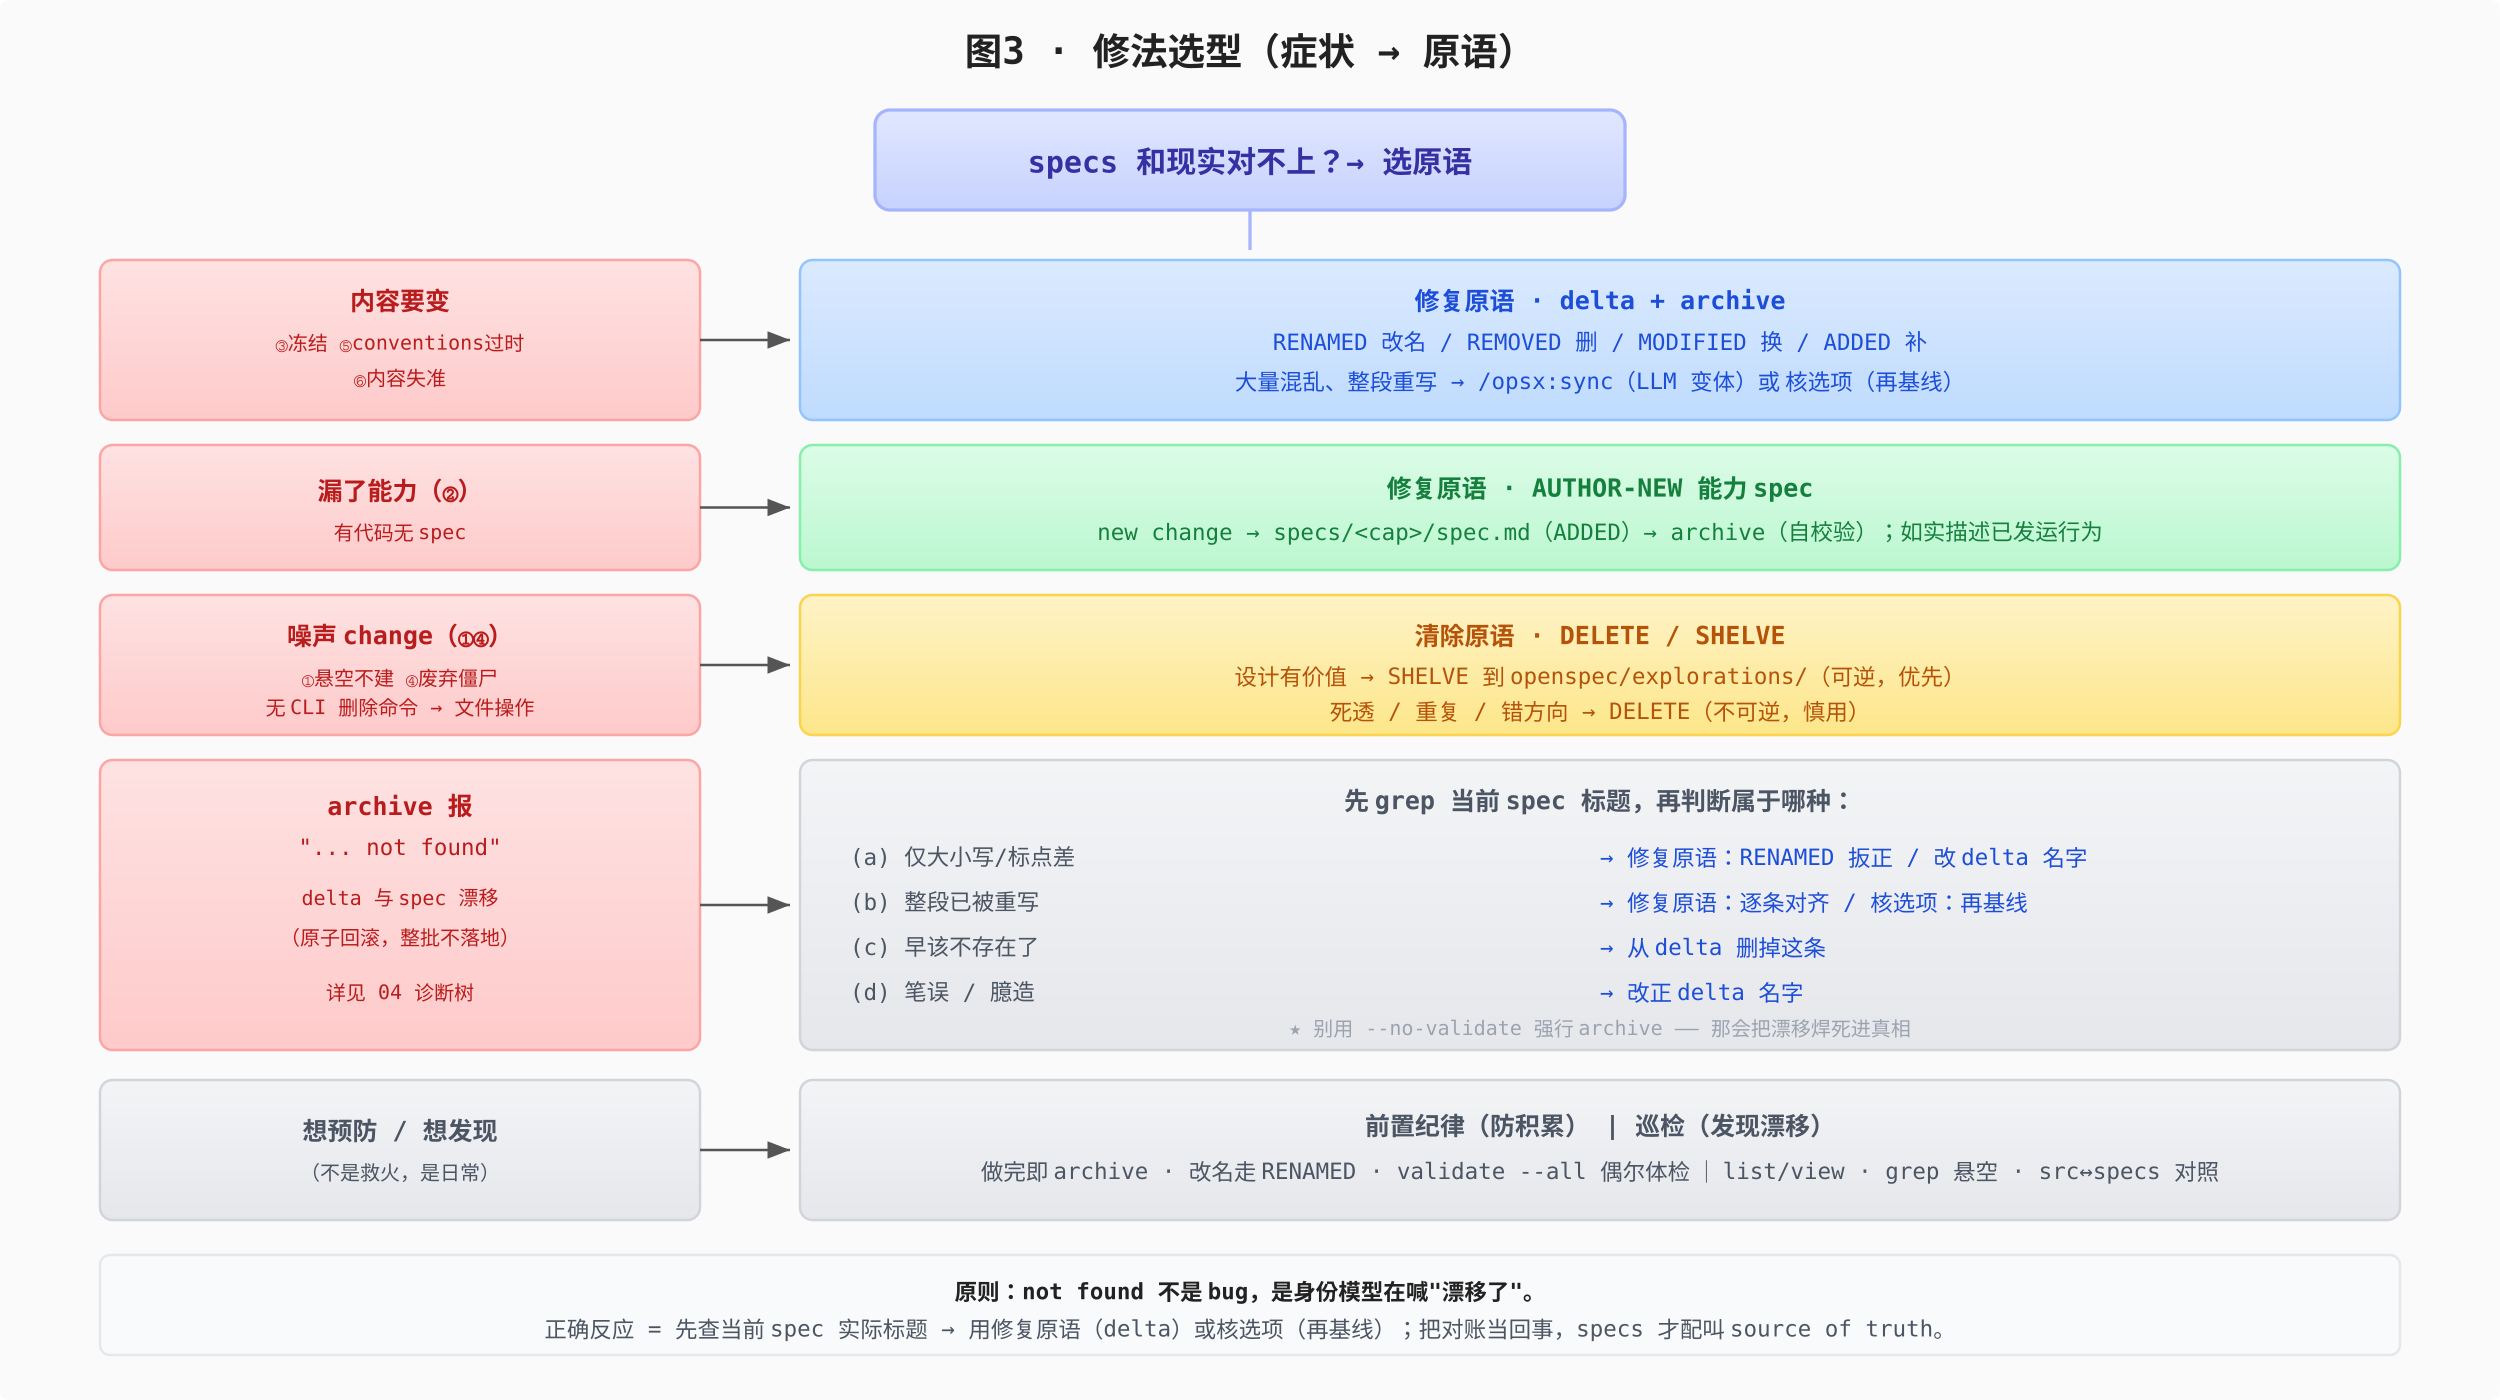
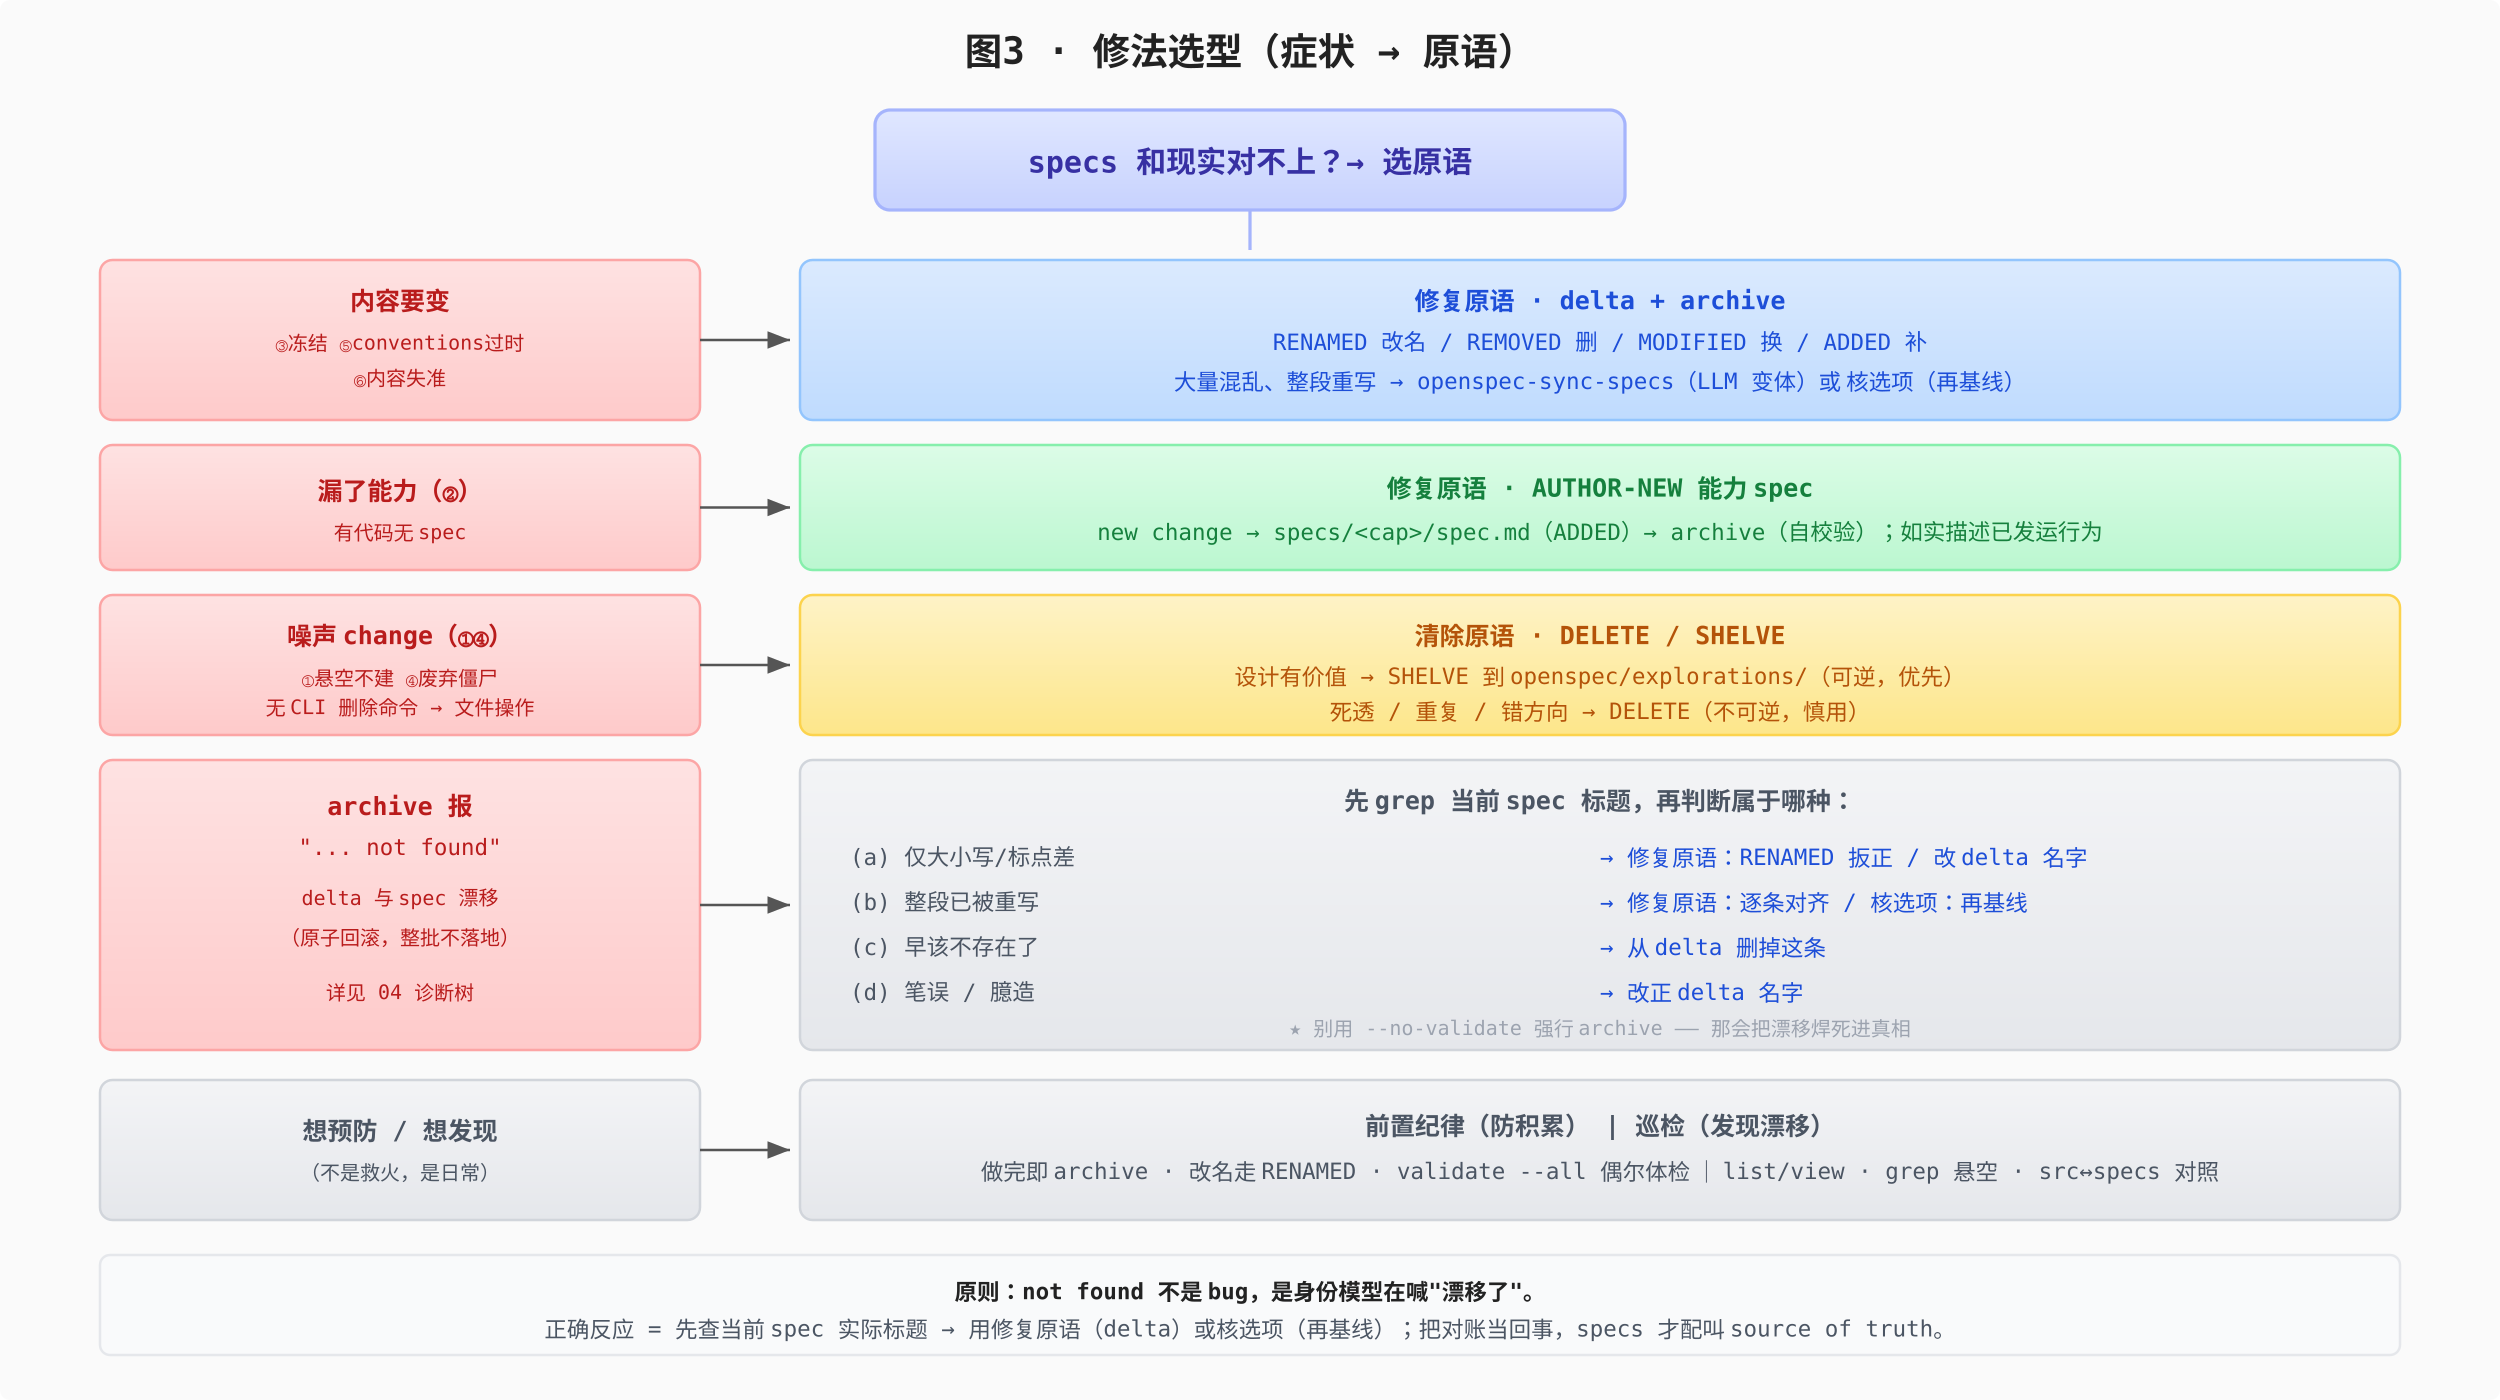
<svg xmlns="http://www.w3.org/2000/svg" viewBox="0 0 1000 560" font-family="monospace" font-size="11">
  <defs>
    <marker id="arrow" markerWidth="9" markerHeight="7" refX="9" refY="3.5" orient="auto">
      <path d="M0,0 L9,3.5 L0,7 Z" fill="#555" />
    </marker>
    <linearGradient id="agentGrad" x1="0" y1="0" x2="0" y2="1">
      <stop offset="0%" stop-color="#dbeafe" />
      <stop offset="100%" stop-color="#bfdbfe" />
    </linearGradient>
    <linearGradient id="engineGrad" x1="0" y1="0" x2="0" y2="1">
      <stop offset="0%" stop-color="#dcfce7" />
      <stop offset="100%" stop-color="#bbf7d0" />
    </linearGradient>
    <linearGradient id="badGrad" x1="0" y1="0" x2="0" y2="1">
      <stop offset="0%" stop-color="#fee2e2" />
      <stop offset="100%" stop-color="#fecaca" />
    </linearGradient>
    <linearGradient id="warnGrad" x1="0" y1="0" x2="0" y2="1">
      <stop offset="0%" stop-color="#fef3c7" />
      <stop offset="100%" stop-color="#fde68a" />
    </linearGradient>
    <linearGradient id="neutralGrad" x1="0" y1="0" x2="0" y2="1">
      <stop offset="0%" stop-color="#f3f4f6" />
      <stop offset="100%" stop-color="#e5e7eb" />
    </linearGradient>
    <linearGradient id="rootGrad" x1="0" y1="0" x2="0" y2="1">
      <stop offset="0%" stop-color="#e0e7ff" />
      <stop offset="100%" stop-color="#c7d2fe" />
    </linearGradient>
  </defs>
  <rect width="1000" height="560" fill="#fafafa" rx="4" />
  <text x="500" y="26" text-anchor="middle" font-size="15" font-weight="bold" fill="#222">图3 · 修法选型（症状 → 原语）</text>
  <rect x="350" y="44" width="300" height="40" rx="6" fill="url(#rootGrad)" stroke="#a5b4fc" stroke-width="1.3" />
  <text x="500" y="69" text-anchor="middle" font-size="12" font-weight="bold" fill="#3730a3">specs 和现实对不上？→ 选原语</text>
  <line x1="500" y1="84" x2="500" y2="100" stroke="#a5b4fc" stroke-width="1.3" />
  <rect x="40" y="104" width="240" height="64" rx="5" fill="url(#badGrad)" stroke="#fca5a5" />
  <text x="160" y="124" text-anchor="middle" font-size="10" font-weight="bold" fill="#b91c1c">内容要变</text>
  <text x="160" y="140" text-anchor="middle" font-size="8" fill="#b91c1c">③冻结 ⑤conventions过时</text>
  <text x="160" y="154" text-anchor="middle" font-size="8" fill="#b91c1c">⑥内容失准</text>
  <line x1="280" y1="136" x2="316" y2="136" stroke="#555" marker-end="url(#arrow)" />
  <rect x="320" y="104" width="640" height="64" rx="5" fill="url(#agentGrad)" stroke="#93c5fd" />
  <text x="640" y="124" text-anchor="middle" font-size="10" font-weight="bold" fill="#1d4ed8">修复原语 · delta + archive</text>
  <text x="640" y="140" text-anchor="middle" font-size="9" fill="#1d4ed8">RENAMED 改名 / REMOVED 删 / MODIFIED 换 / ADDED 补</text>
-   <text x="640" y="156" text-anchor="middle" font-size="9" fill="#1d4ed8">大量混乱、整段重写 → /opsx:sync（LLM 变体）或 核选项（再基线）</text>
+   <text x="640" y="156" text-anchor="middle" font-size="9" fill="#1d4ed8">大量混乱、整段重写 → openspec-sync-specs（LLM 变体）或 核选项（再基线）</text>
  <rect x="40" y="178" width="240" height="50" rx="5" fill="url(#badGrad)" stroke="#fca5a5" />
  <text x="160" y="200" text-anchor="middle" font-size="10" font-weight="bold" fill="#b91c1c">漏了能力（②）</text>
  <text x="160" y="216" text-anchor="middle" font-size="8" fill="#b91c1c">有代码无 spec</text>
  <line x1="280" y1="203" x2="316" y2="203" stroke="#555" marker-end="url(#arrow)" />
  <rect x="320" y="178" width="640" height="50" rx="5" fill="url(#engineGrad)" stroke="#86efac" />
  <text x="640" y="199" text-anchor="middle" font-size="10" font-weight="bold" fill="#15803d">修复原语 · AUTHOR-NEW 能力 spec</text>
  <text x="640" y="216" text-anchor="middle" font-size="9" fill="#15803d">new change → specs/&lt;cap&gt;/spec.md（ADDED）→ archive（自校验）；如实描述已发运行为</text>
  <rect x="40" y="238" width="240" height="56" rx="5" fill="url(#badGrad)" stroke="#fca5a5" />
  <text x="160" y="258" text-anchor="middle" font-size="10" font-weight="bold" fill="#b91c1c">噪声 change（①④）</text>
  <text x="160" y="274" text-anchor="middle" font-size="8" fill="#b91c1c">①悬空不建 ④废弃僵尸</text>
  <text x="160" y="286" text-anchor="middle" font-size="8" fill="#b91c1c">无 CLI 删除命令 → 文件操作</text>
  <line x1="280" y1="266" x2="316" y2="266" stroke="#555" marker-end="url(#arrow)" />
  <rect x="320" y="238" width="640" height="56" rx="5" fill="url(#warnGrad)" stroke="#fcd34d" />
  <text x="640" y="258" text-anchor="middle" font-size="10" font-weight="bold" fill="#b45309">清除原语 · DELETE / SHELVE</text>
  <text x="640" y="274" text-anchor="middle" font-size="9" fill="#b45309">设计有价值 → SHELVE 到 openspec/explorations/（可逆，优先）</text>
  <text x="640" y="288" text-anchor="middle" font-size="9" fill="#b45309">死透 / 重复 / 错方向 → DELETE（不可逆，慎用）</text>
  <rect x="40" y="304" width="240" height="116" rx="5" fill="url(#badGrad)" stroke="#fca5a5" />
  <text x="160" y="326" text-anchor="middle" font-size="10" font-weight="bold" fill="#b91c1c">archive 报</text>
  <text x="160" y="342" text-anchor="middle" font-size="9" fill="#b91c1c">"... not found"</text>
  <text x="160" y="362" text-anchor="middle" font-size="8" fill="#b91c1c">delta 与 spec 漂移</text>
  <text x="160" y="378" text-anchor="middle" font-size="8" fill="#b91c1c">（原子回滚，整批不落地）</text>
  <text x="160" y="400" text-anchor="middle" font-size="8" fill="#b91c1c">详见 04 诊断树</text>
  <line x1="280" y1="362" x2="316" y2="362" stroke="#555" marker-end="url(#arrow)" />
  <rect x="320" y="304" width="640" height="116" rx="5" fill="url(#neutralGrad)" stroke="#d1d5db" />
  <text x="640" y="324" text-anchor="middle" font-size="10" font-weight="bold" fill="#4b5563">先 grep 当前 spec 标题，再判断属于哪种：</text>
  <text x="340" y="346" font-size="9" fill="#4b5563">(a) 仅大小写/标点差</text>
  <text x="640" y="346" font-size="9" fill="#1d4ed8">→ 修复原语：RENAMED 扳正 / 改 delta 名字</text>
  <text x="340" y="364" font-size="9" fill="#4b5563">(b) 整段已被重写</text>
  <text x="640" y="364" font-size="9" fill="#1d4ed8">→ 修复原语：逐条对齐  /  核选项：再基线</text>
  <text x="340" y="382" font-size="9" fill="#4b5563">(c) 早该不存在了</text>
  <text x="640" y="382" font-size="9" fill="#1d4ed8">→ 从 delta 删掉这条</text>
  <text x="340" y="400" font-size="9" fill="#4b5563">(d) 笔误 / 臆造</text>
  <text x="640" y="400" font-size="9" fill="#1d4ed8">→ 改正 delta 名字</text>
  <text x="640" y="414" text-anchor="middle" font-size="8" fill="#9ca3af">★ 别用 --no-validate 强行 archive —— 那会把漂移焊死进真相</text>
  <rect x="40" y="432" width="240" height="56" rx="5" fill="url(#neutralGrad)" stroke="#d1d5db" />
  <text x="160" y="456" text-anchor="middle" font-size="10" font-weight="bold" fill="#4b5563">想预防 / 想发现</text>
  <text x="160" y="472" text-anchor="middle" font-size="8" fill="#4b5563">（不是救火，是日常）</text>
  <line x1="280" y1="460" x2="316" y2="460" stroke="#555" marker-end="url(#arrow)" />
  <rect x="320" y="432" width="640" height="56" rx="5" fill="url(#neutralGrad)" stroke="#d1d5db" />
  <text x="640" y="454" text-anchor="middle" font-size="10" font-weight="bold" fill="#4b5563">前置纪律（防积累）   |   巡检（发现漂移）</text>
  <text x="640" y="472" text-anchor="middle" font-size="9" fill="#4b5563">做完即 archive · 改名走 RENAMED · validate --all 偶尔体检  ｜  list/view · grep 悬空 · src↔specs 对照</text>
  <rect x="40" y="502" width="920" height="40" rx="4" fill="#f9fafb" stroke="#e5e7eb" />
  <text x="500" y="520" text-anchor="middle" font-size="9" font-weight="bold" fill="#222">原则：not found 不是 bug，是身份模型在喊"漂移了"。</text>
  <text x="500" y="535" text-anchor="middle" font-size="9" fill="#4b5563">正确反应 = 先查当前 spec 实际标题 → 用修复原语（delta）或核选项（再基线）；把对账当回事，specs 才配叫 source of truth。</text>
</svg>
